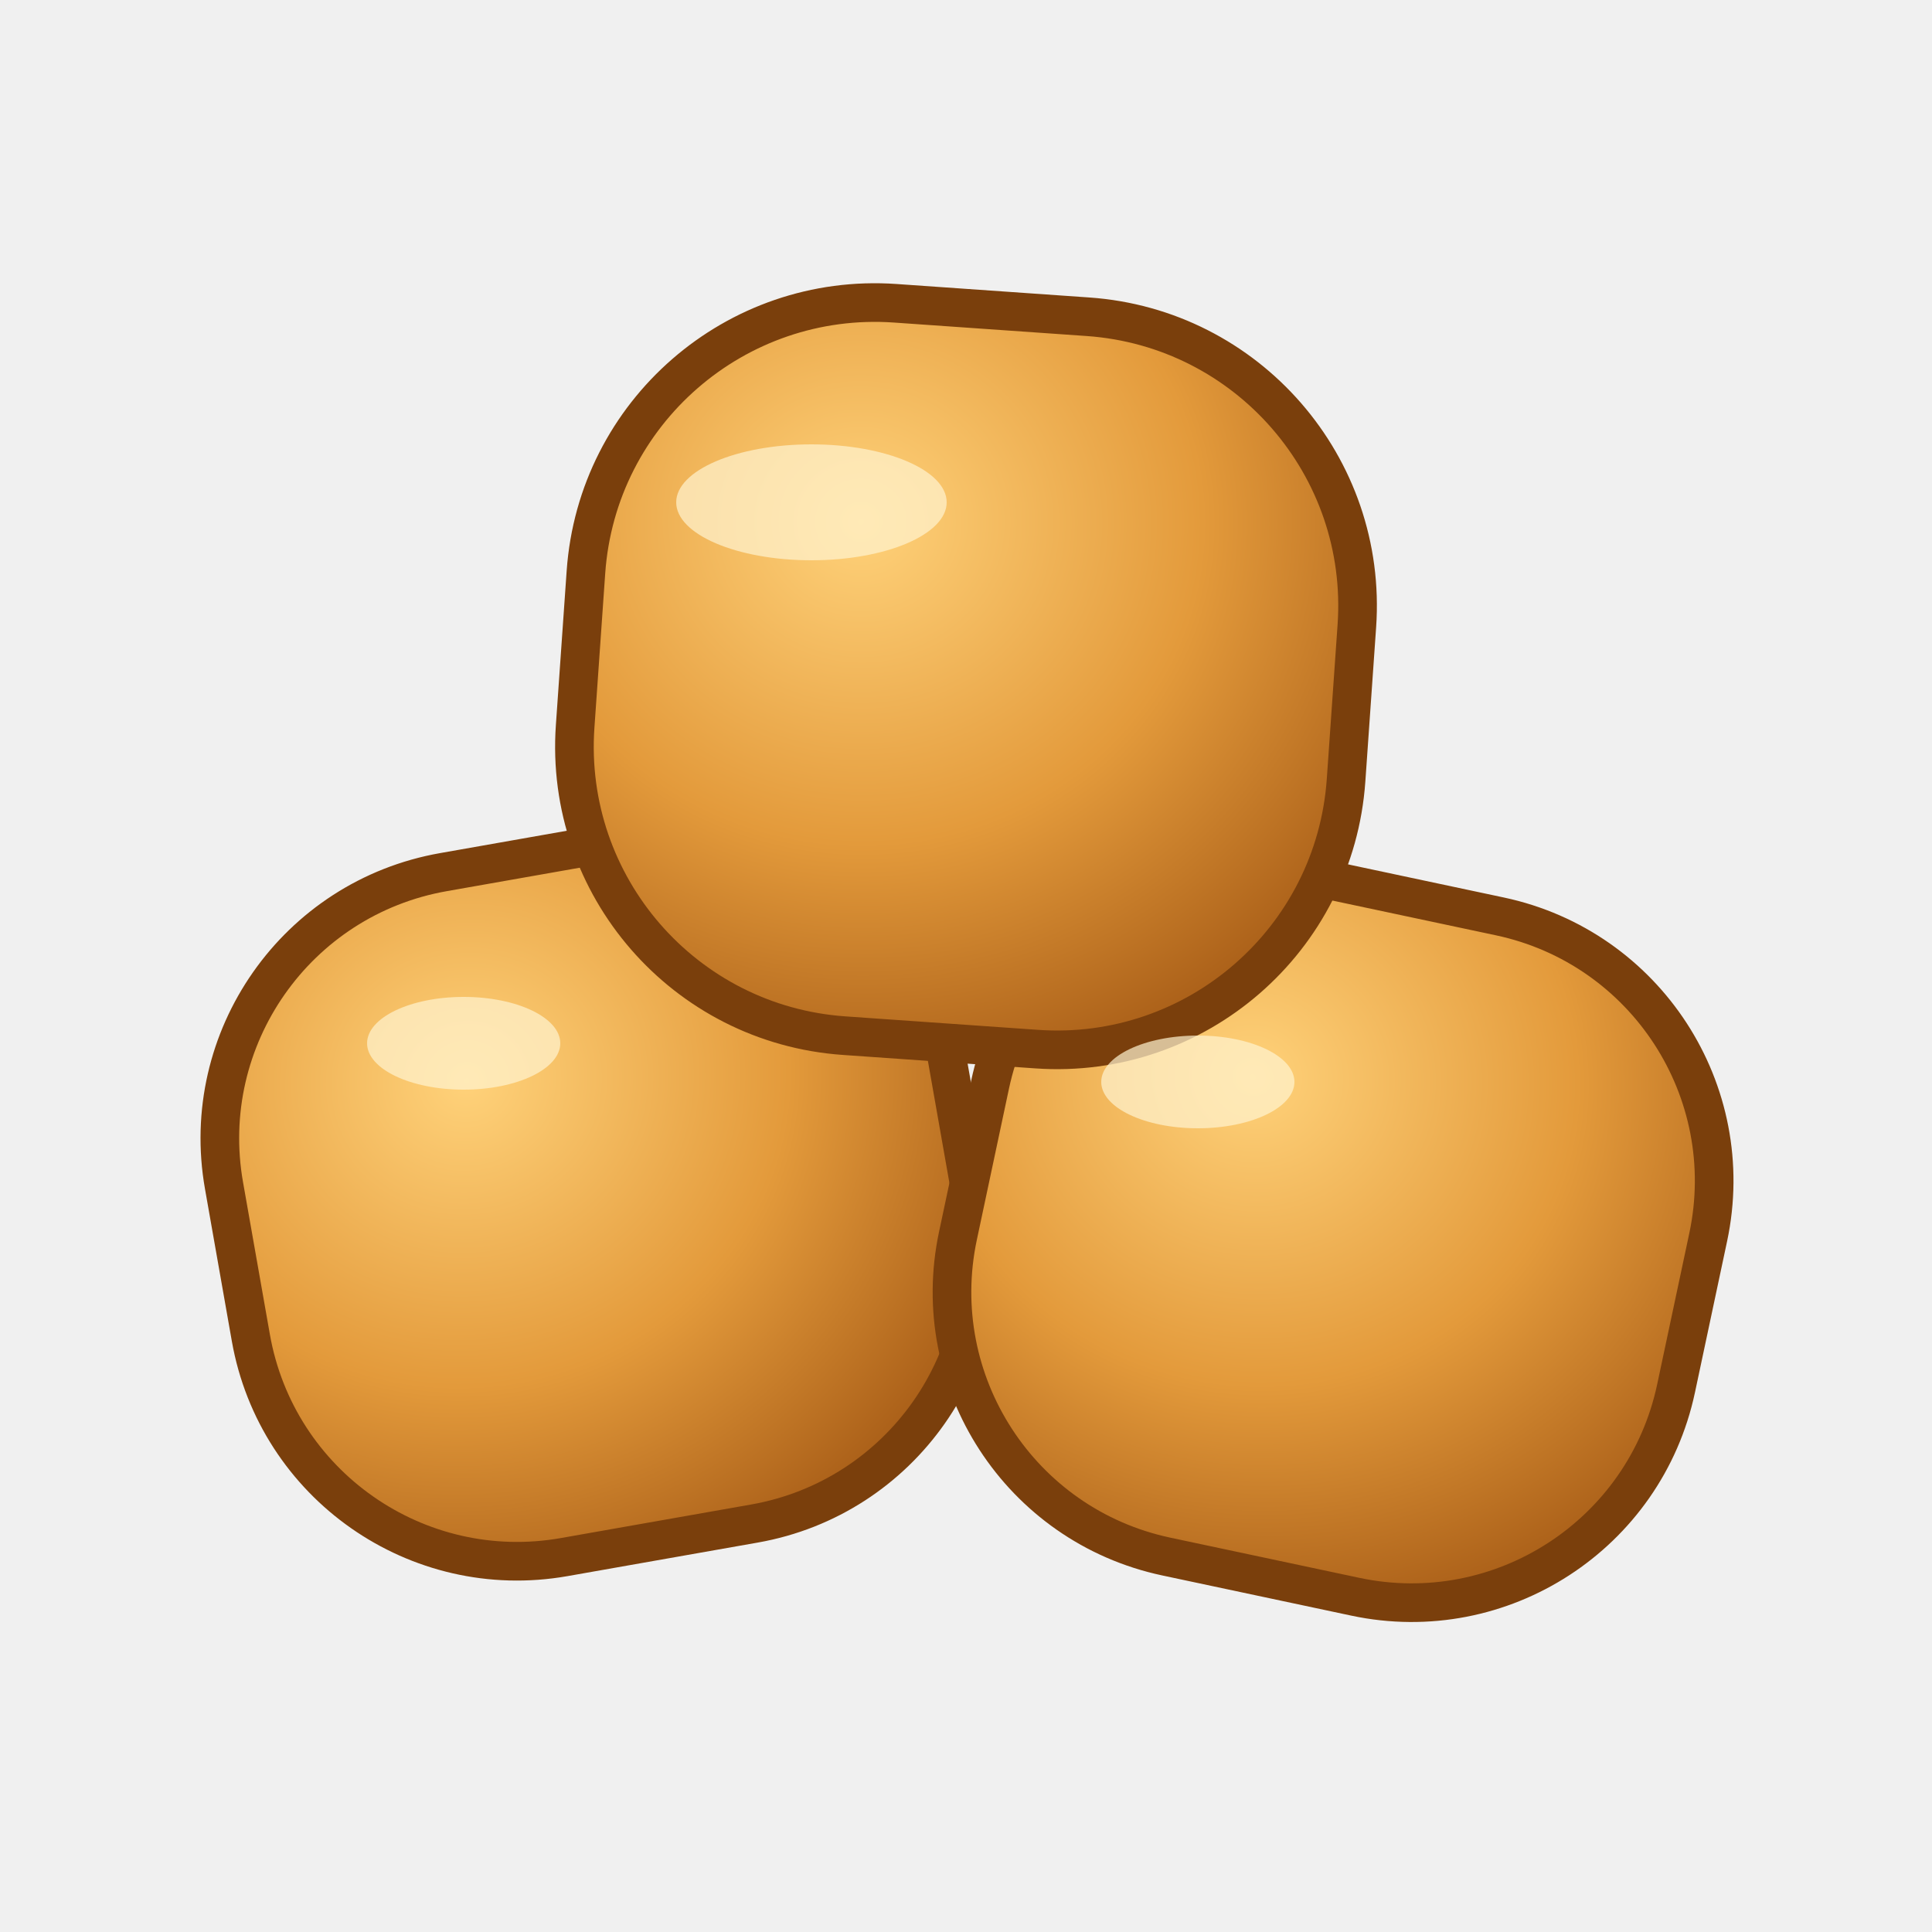
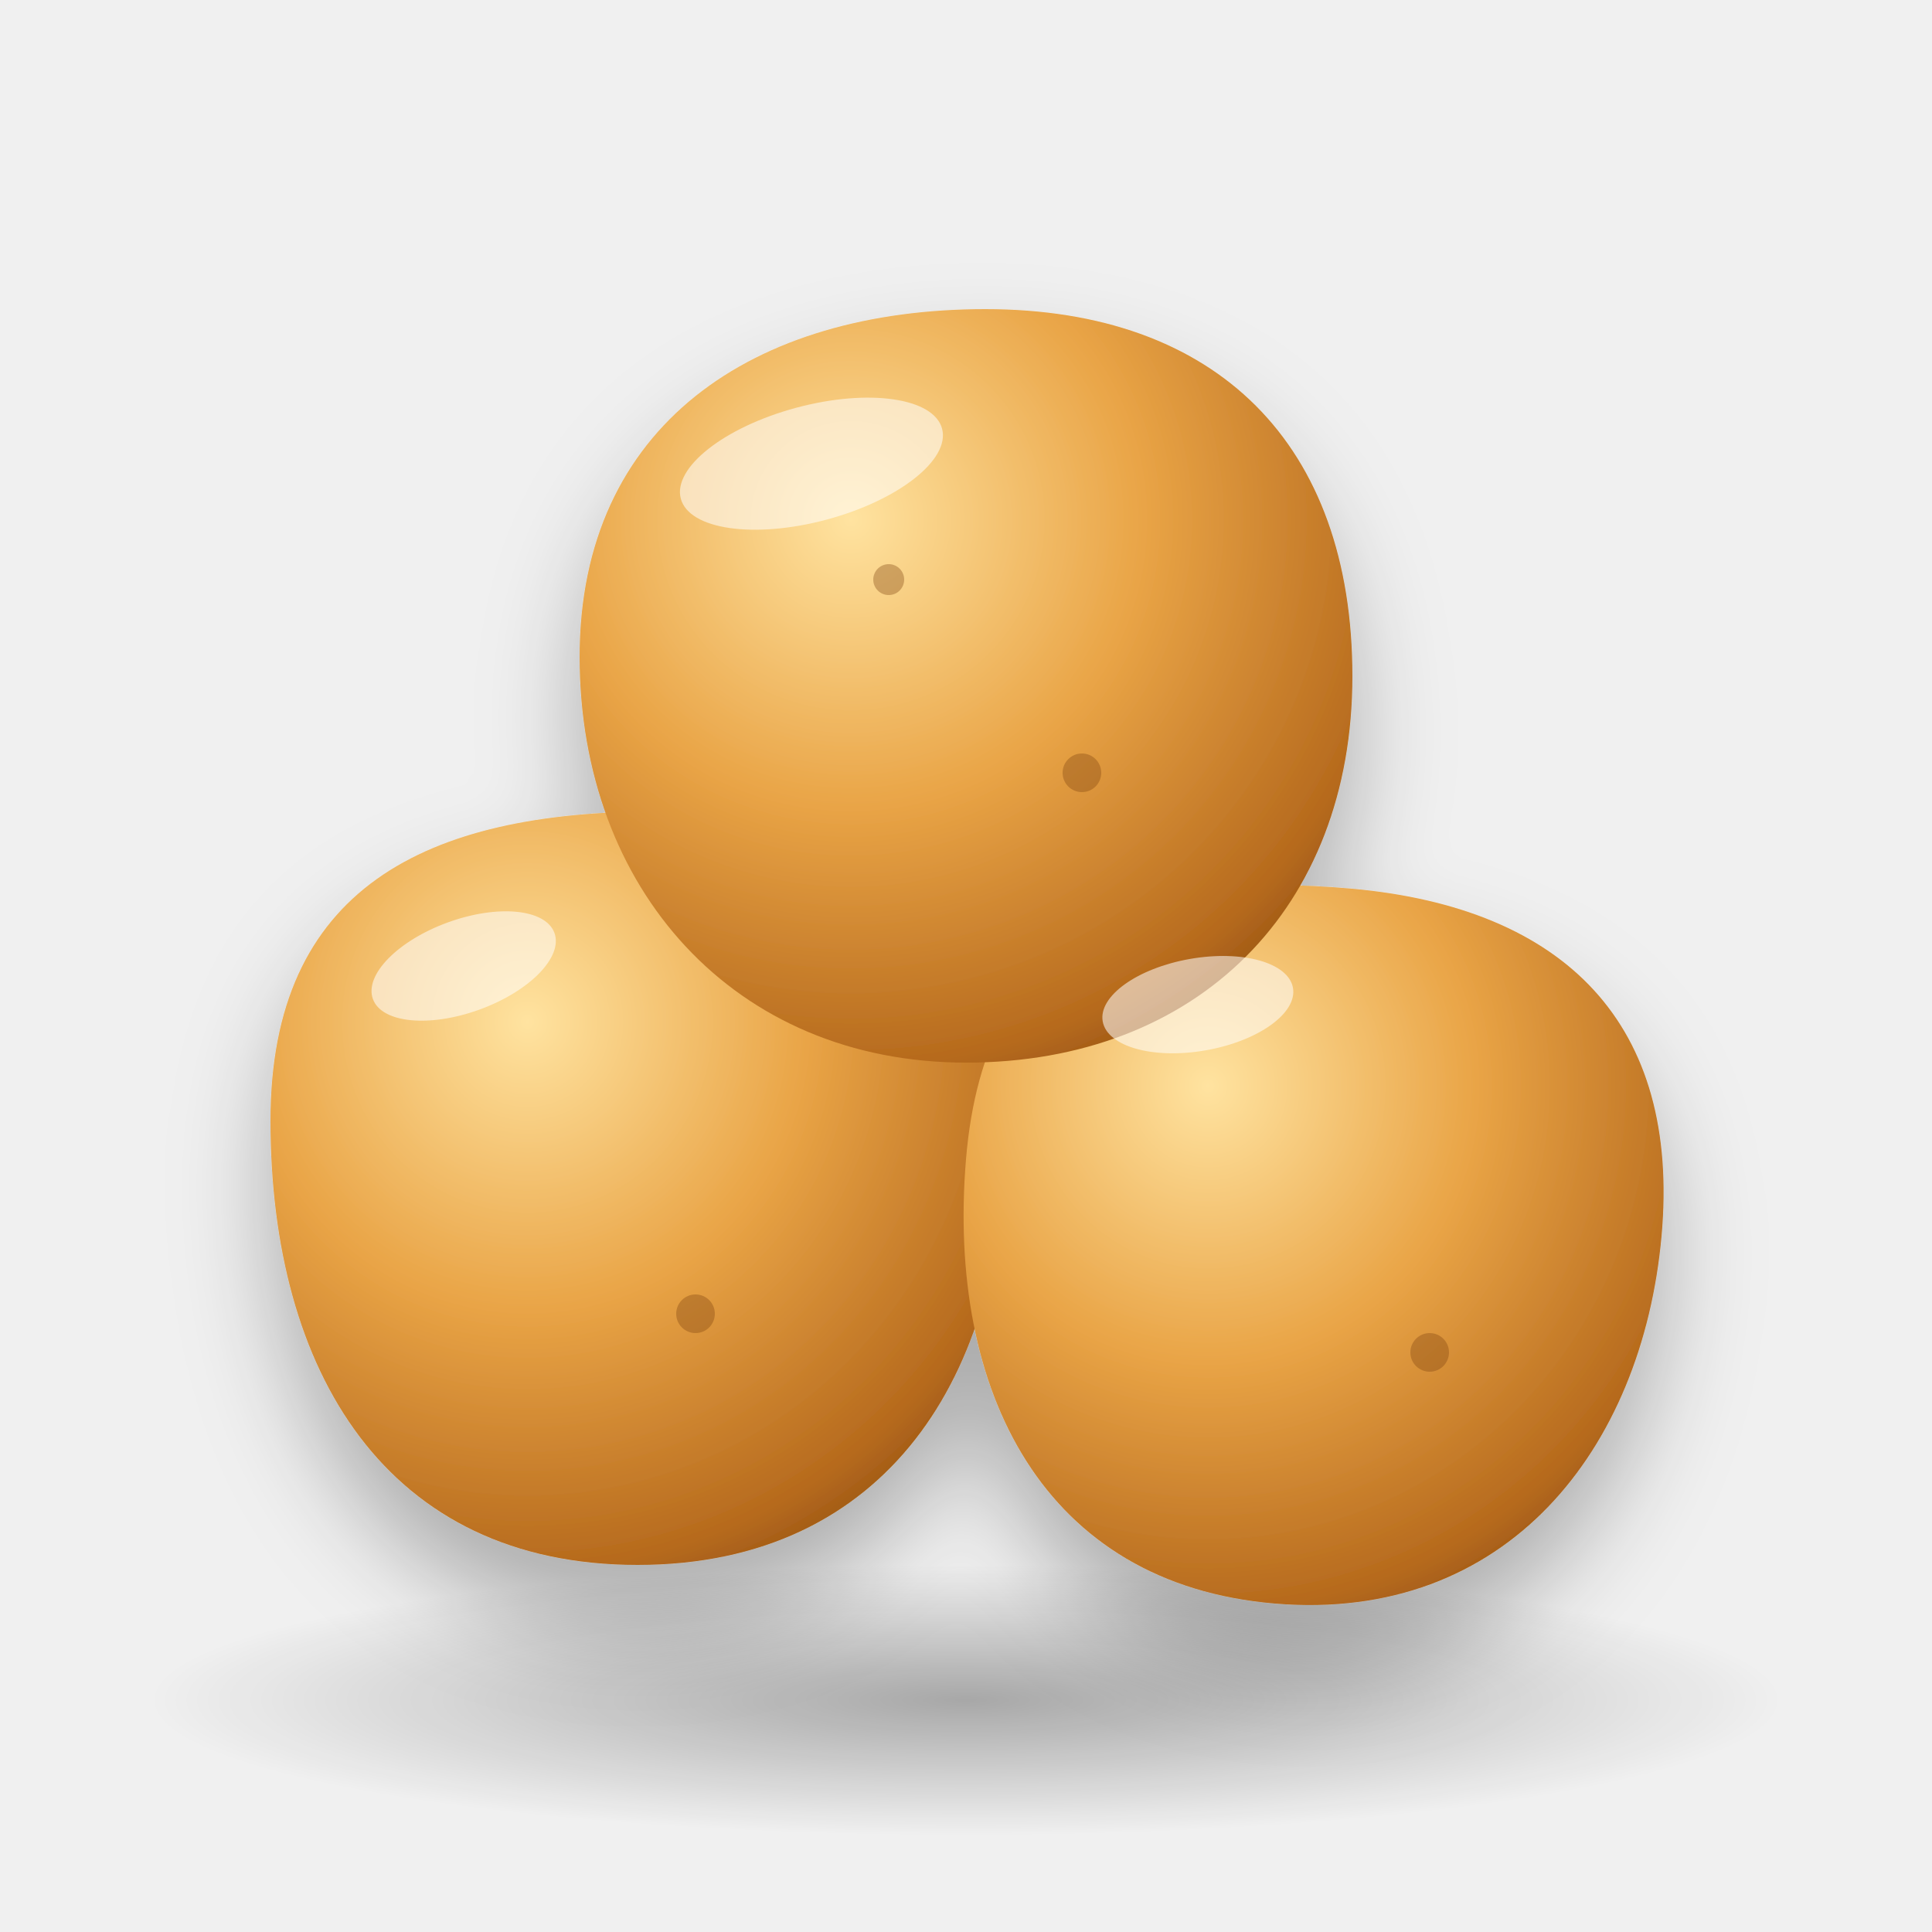
<svg xmlns="http://www.w3.org/2000/svg" viewBox="0 0 100 100">
  <defs>
-     <radialGradient id="b" cx=".35" cy=".3" r=".8">
-       <stop offset="0" stop-color="#ffd27a" />
-       <stop offset=".55" stop-color="#e39a3b" />
-       <stop offset="1" stop-color="#a85d17" />
+     <filter id="ds" x="-20%" y="-20%" width="140%" height="150%">
+       <feDropShadow dx="0" dy="3" stdDeviation="2.5" flood-color="#000" flood-opacity=".28" />
+     </filter>
+     <radialGradient id="b" cx=".35" cy=".28" r=".85">
+       <stop offset="0" stop-color="#ffe3a0" />
+       <stop offset=".45" stop-color="#e9a446" />
+       <stop offset=".85" stop-color="#b66a1d" />
+       <stop offset="1" stop-color="#8a4a10" />
+     </radialGradient>
+     <radialGradient id="shadow">
+       <stop offset="0" stop-color="#000" stop-opacity=".3" />
+       <stop offset="1" stop-color="#000" stop-opacity="0" />
    </radialGradient>
  </defs>
-   <g stroke="#7a3f0c" stroke-width="2" fill="url(#b)">
-     <rect x="12" y="44" width="38" height="36" rx="14" transform="rotate(-10 31 62)" />
-     <rect x="50" y="46" width="38" height="36" rx="14" transform="rotate(12 69 64)" />
-     <rect x="30" y="16" width="40" height="38" rx="15" transform="rotate(4 50 35)" />
+   <ellipse cx="50" cy="88" rx="42" ry="7" fill="url(#shadow)" />
+   <g filter="url(#ds)" fill="url(#b)">
+     <path d="M14 58c0-12 8-16 20-16s18 5 18 17-6 22-19 22-19-10-19-23z" />
+     <path d="M50 60c1-12 9-15 20-14s17 7 16 18-8 20-20 19-17-11-16-23z" />
+     <path d="M30 34c0-12 9-18 21-18s19 7 19 19-8 20-20 20-20-9-20-21z" />
  </g>
-   <g fill="#fff3d0" opacity=".7">
-     <ellipse cx="42" cy="26" rx="7" ry="3" />
-     <ellipse cx="24" cy="54" rx="5" ry="2.4" />
-     <ellipse cx="62" cy="56" rx="5" ry="2.4" />
+   <g fill="#fff" opacity=".55">
+     <ellipse cx="42" cy="24" rx="7" ry="3" transform="rotate(-15 42 24)" />
+     <ellipse cx="24" cy="50" rx="5" ry="2.4" transform="rotate(-20 24 50)" />
+     <ellipse cx="62" cy="52" rx="5" ry="2.4" transform="rotate(-10 62 52)" />
+   </g>
+   <g fill="#7a3f0c" opacity=".35">
+     <circle cx="56" cy="40" r="1" />
+     <circle cx="36" cy="68" r="1" />
+     <circle cx="74" cy="70" r="1" />
+     <circle cx="46" cy="30" r=".8" />
  </g>
</svg>
